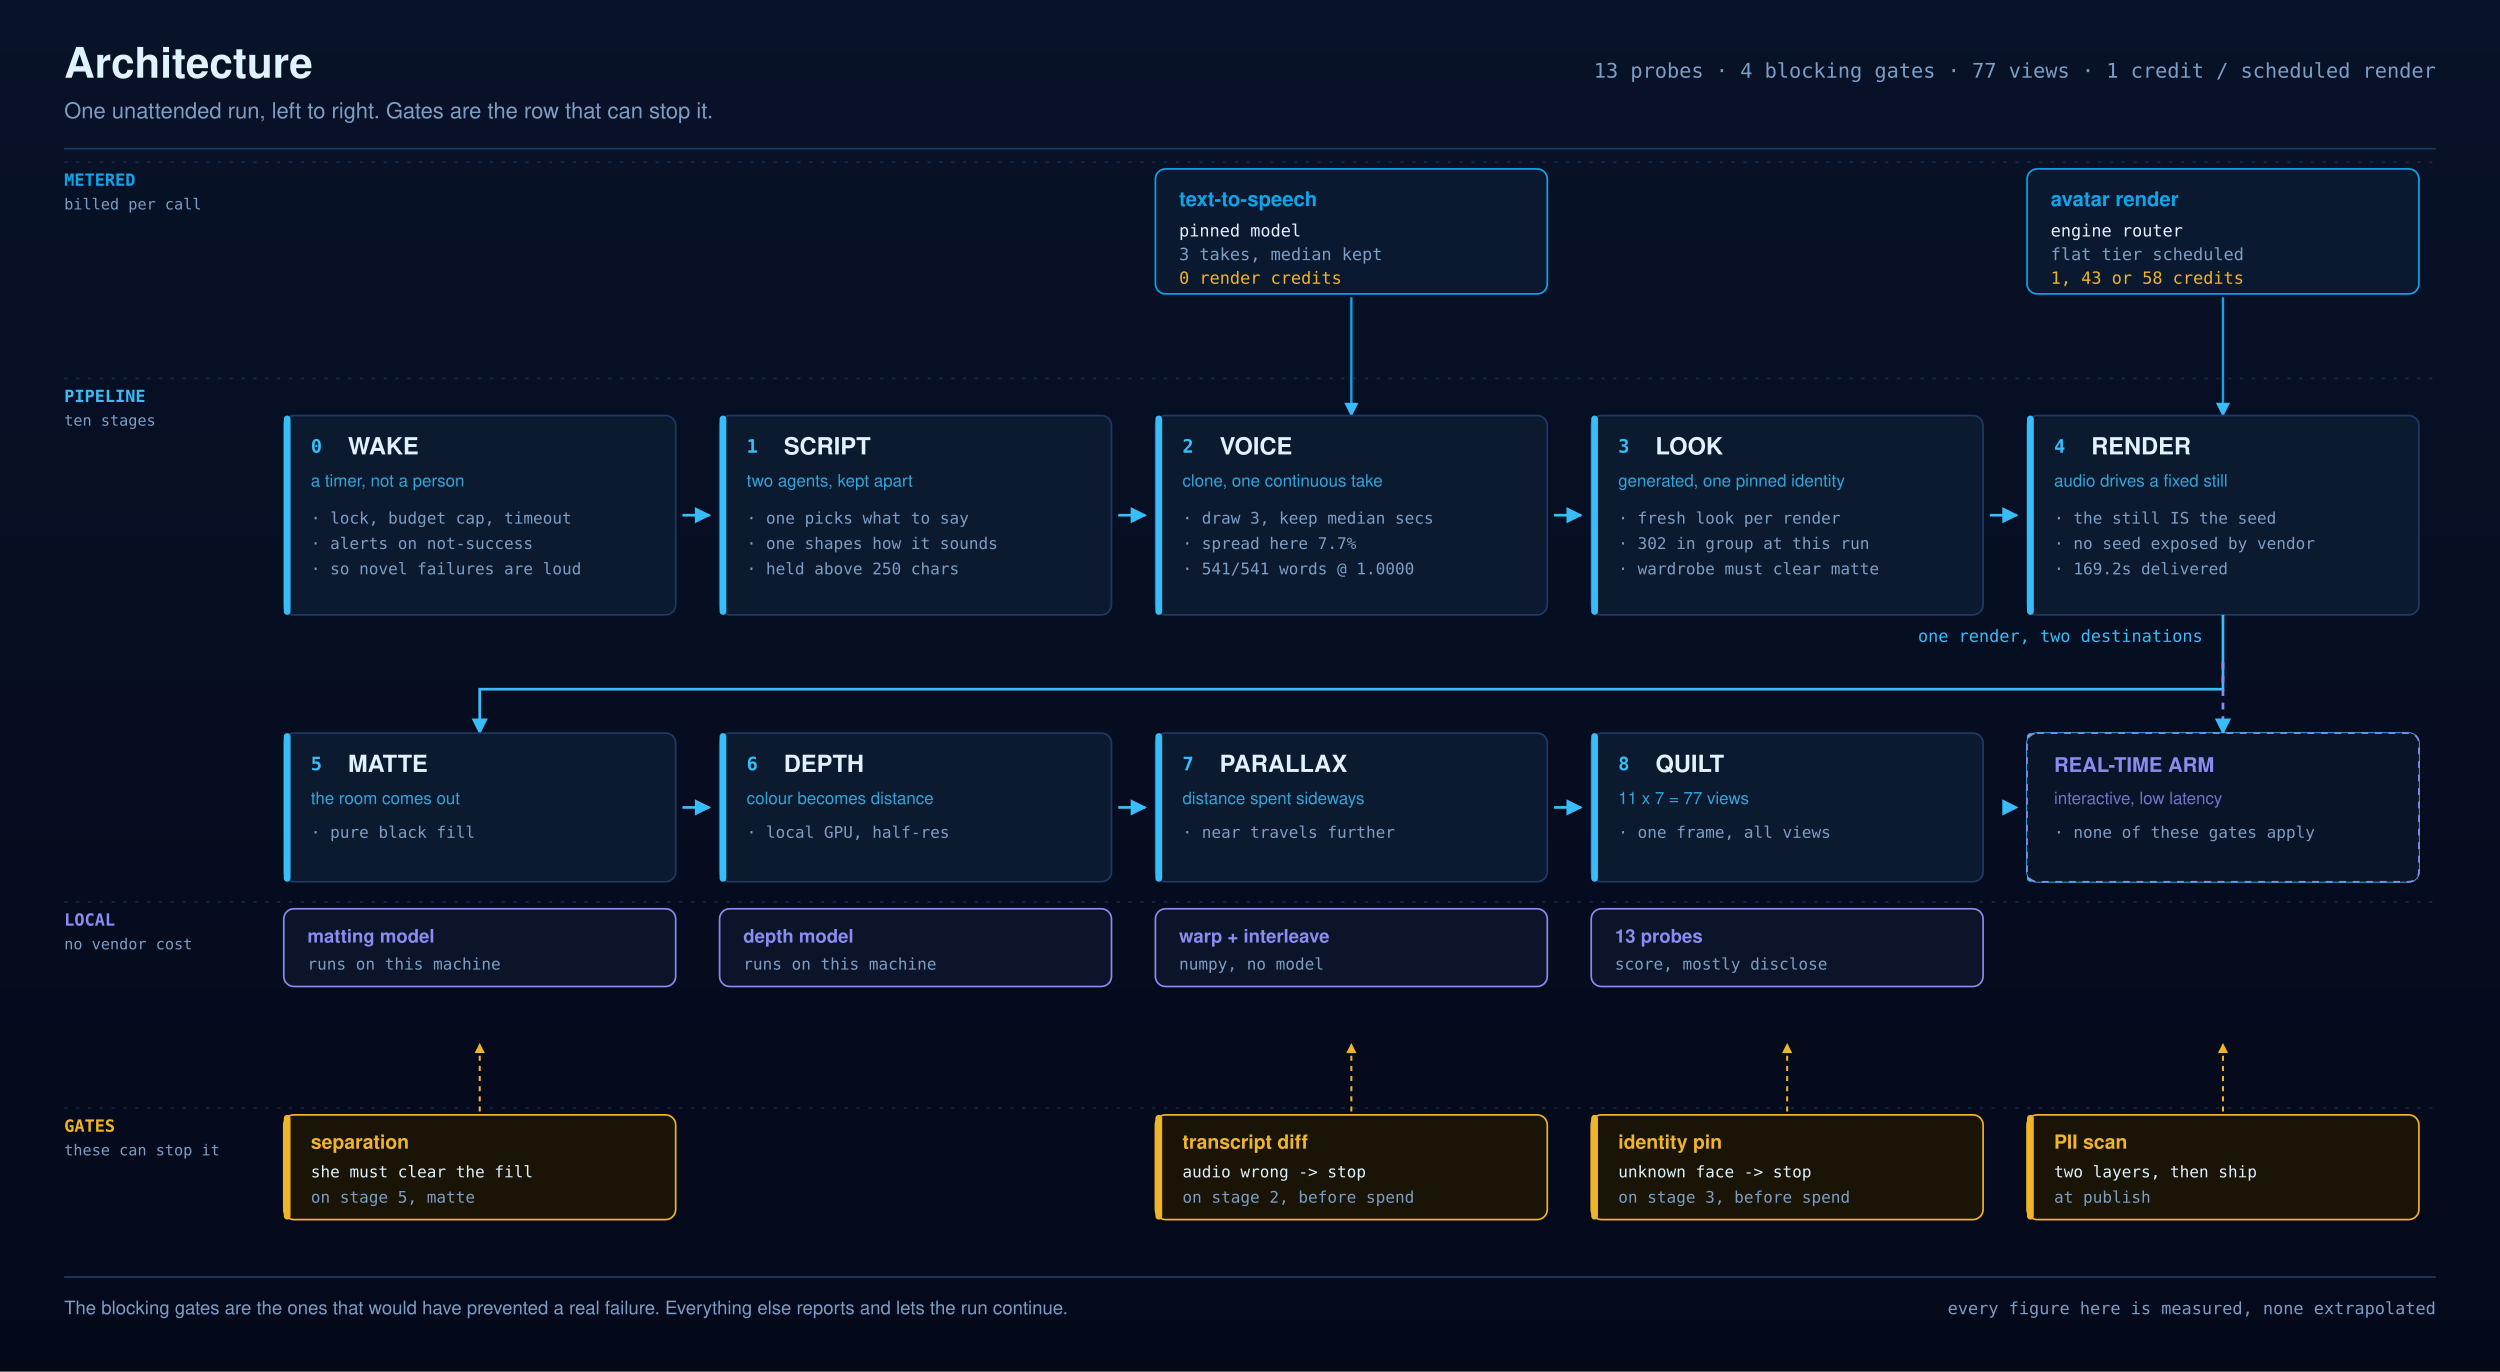
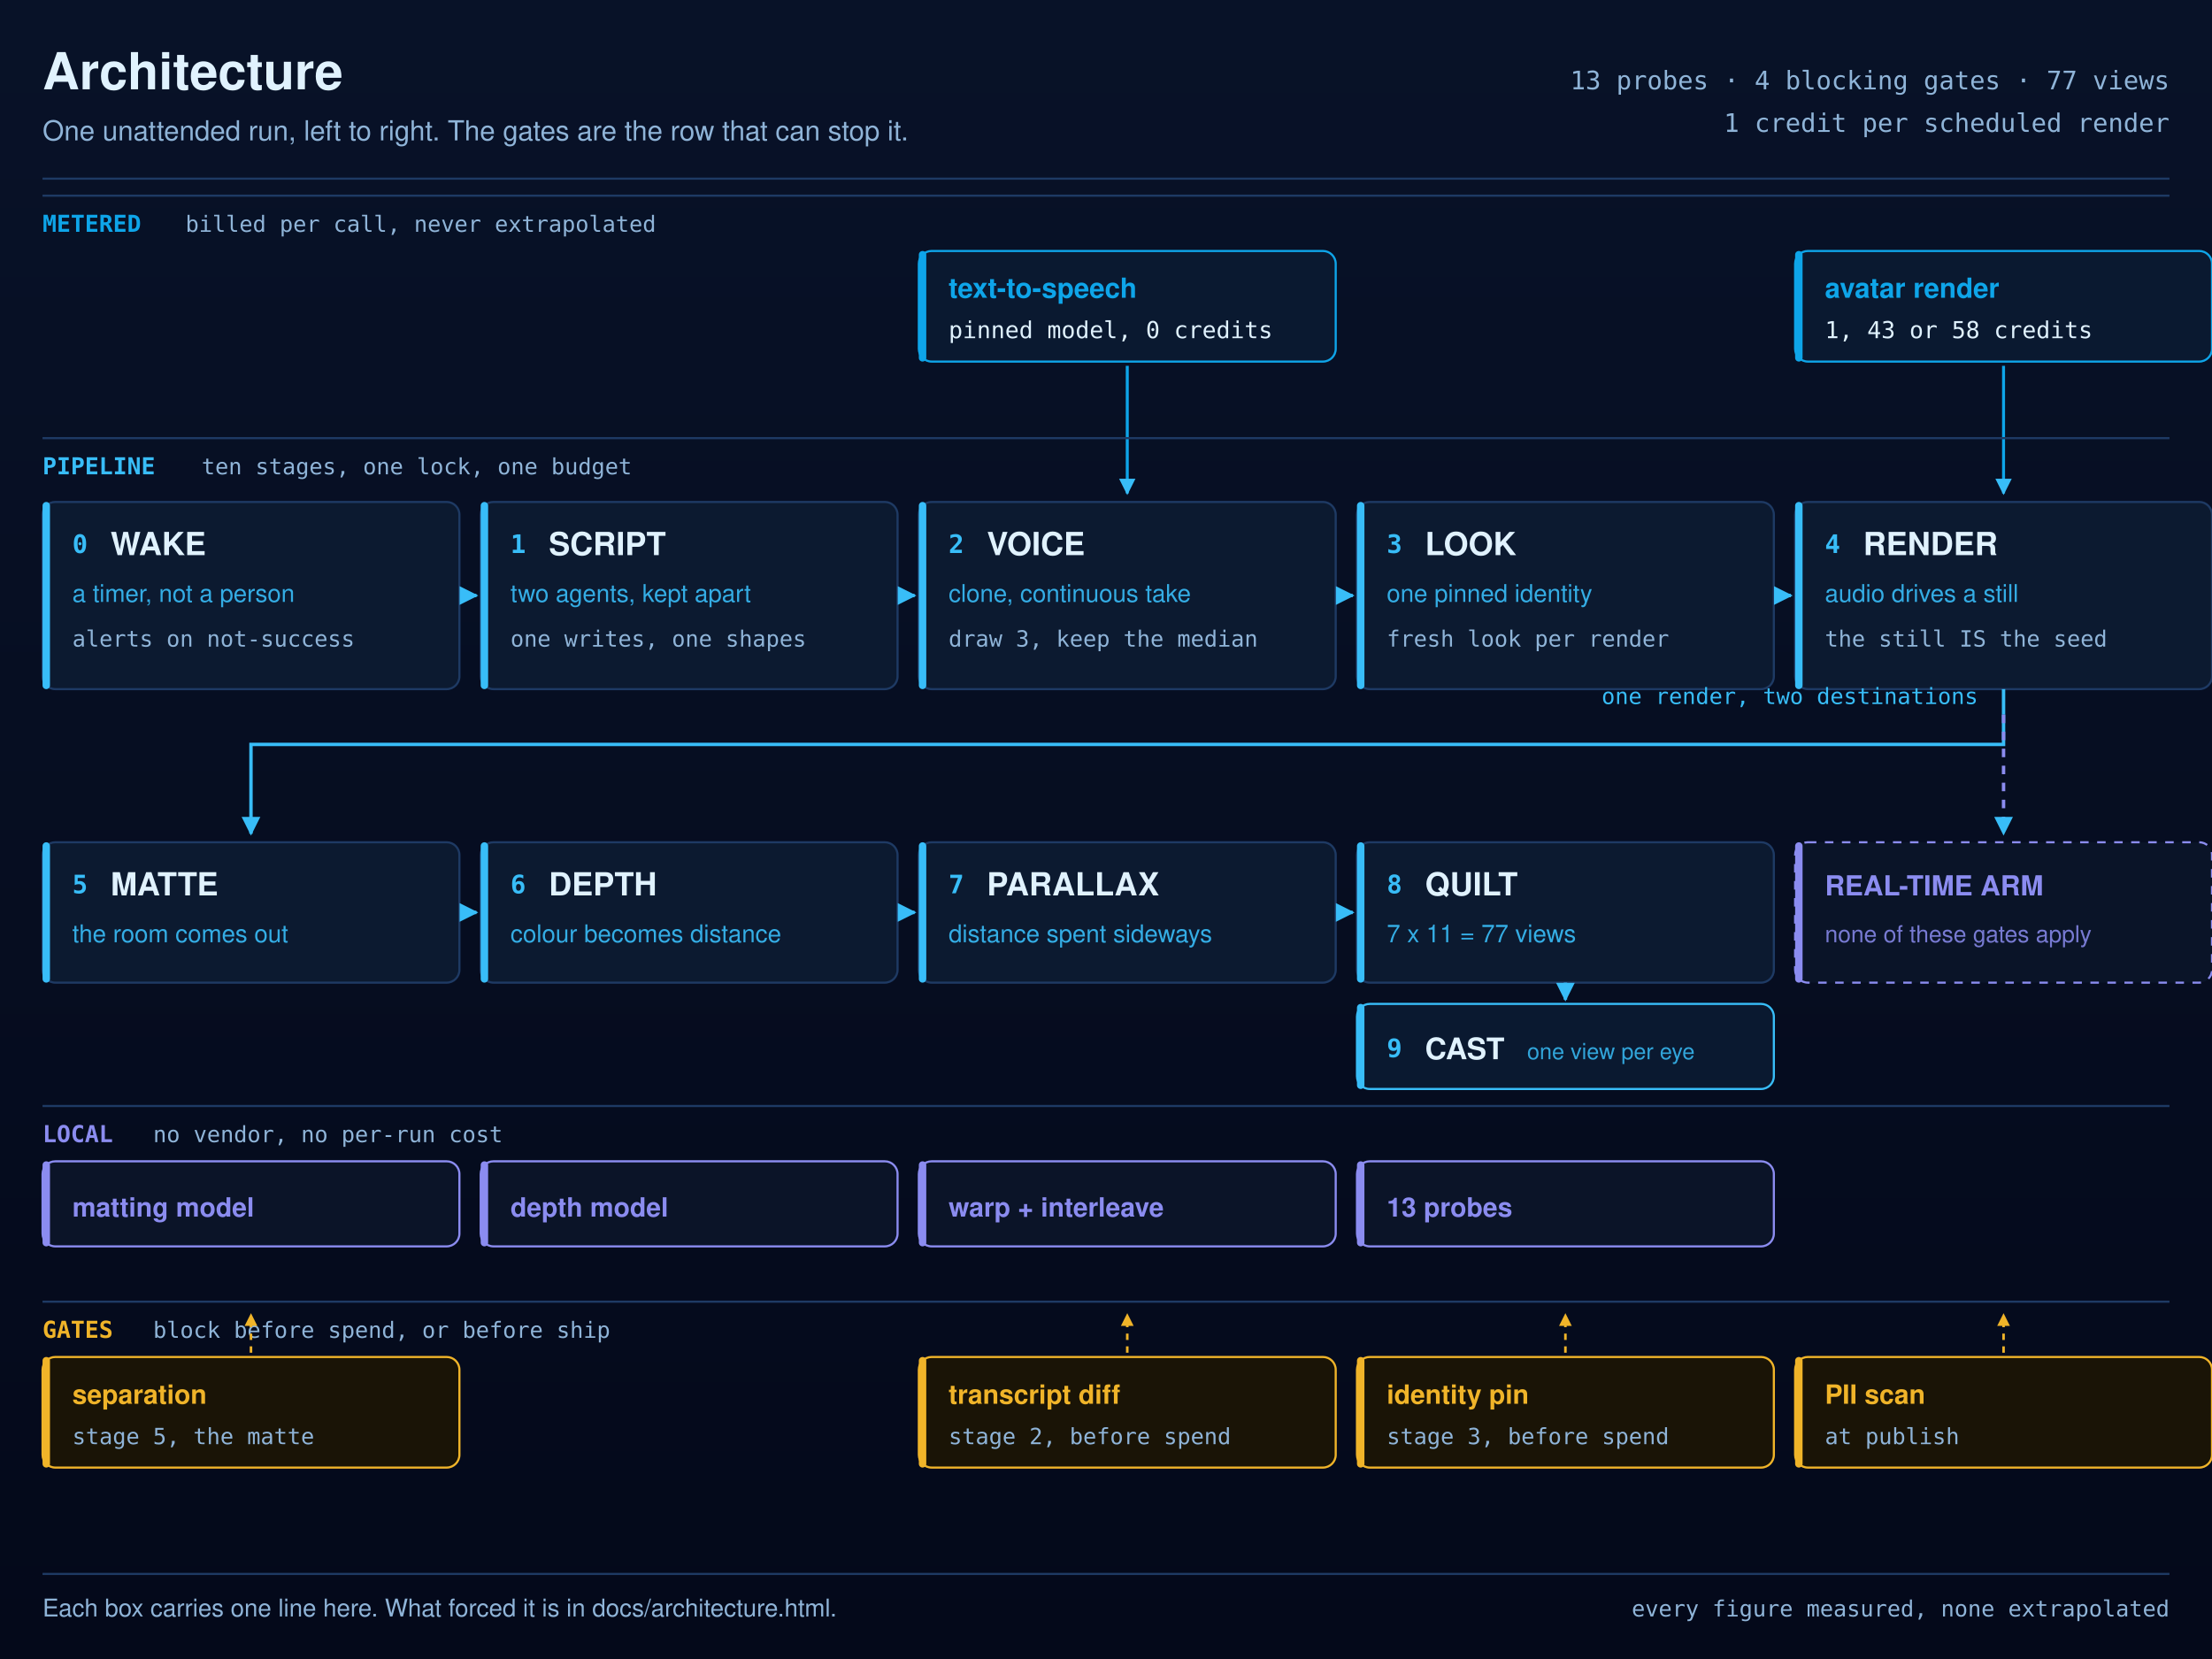
- <svg xmlns="http://www.w3.org/2000/svg" viewBox="0 0 1480 812" width="1480" height="812" role="img" aria-label="System architecture of the render and eval pipeline">
+ <svg xmlns="http://www.w3.org/2000/svg" viewBox="0 0 1040 780" width="1040" height="780" role="img" aria-label="Architecture: metered vendors, ten pipeline stages, the fork, local models and four blocking gates">
  <defs>
-     <marker id="ah" viewBox="0 0 10 10" refX="9" refY="5" markerWidth="6" markerHeight="6" orient="auto">
+     <marker id="ah" viewBox="0 0 10 10" refX="9" refY="5" markerWidth="5.5" markerHeight="5.5" orient="auto">
      <path d="M0,0 L10,5 L0,10 z" fill="#38bdf8" />
    </marker>
-     <marker id="ahg" viewBox="0 0 10 10" refX="9" refY="5" markerWidth="5" markerHeight="5" orient="auto">
+     <marker id="ag" viewBox="0 0 10 10" refX="9" refY="5" markerWidth="5" markerHeight="5" orient="auto">
      <path d="M0,0 L10,5 L0,10 z" fill="#f0b429" />
    </marker>
    <linearGradient id="bg" x1="0" y1="0" x2="0" y2="1">
      <stop offset="0" stop-color="#081228" />
      <stop offset="1" stop-color="#04091a" />
    </linearGradient>
  </defs>
-   <rect width="1480" height="812" fill="url(#bg)" />
-   <text x="38" y="46" font-family="-apple-system,BlinkMacSystemFont,'Segoe UI',Helvetica,Arial,sans-serif" font-size="25" fill="#e0f2fe" font-weight="700" text-anchor="start">Architecture</text>
-   <text x="38" y="70" font-family="-apple-system,BlinkMacSystemFont,'Segoe UI',Helvetica,Arial,sans-serif" font-size="13" fill="#7c9ec4" font-weight="normal" text-anchor="start">One unattended run, left to right. Gates are the row that can stop it.</text>
-   <text x="1442" y="46" font-family="ui-monospace,SFMono-Regular,Menlo,monospace" font-size="12" fill="#7c9ec4" font-weight="normal" text-anchor="end">13 probes  ·  4 blocking gates  ·  77 views  ·  1 credit / scheduled render</text>
-   <line x1="38" y1="88" x2="1442" y2="88" stroke="#1e3a64" />
-   <line x1="38" y1="96" x2="1442" y2="96" stroke="#1e3a64" stroke-dasharray="2 5" opacity="0.55" />
-   <text x="38" y="110" font-family="ui-monospace,SFMono-Regular,Menlo,monospace" font-size="10" fill="#0ea5e9" font-weight="700" text-anchor="start">METERED</text>
-   <text x="38" y="124" font-family="ui-monospace,SFMono-Regular,Menlo,monospace" font-size="9" fill="#7c9ec4" font-weight="normal" text-anchor="start">billed per call</text>
-   <line x1="38" y1="224" x2="1442" y2="224" stroke="#1e3a64" stroke-dasharray="2 5" opacity="0.55" />
-   <text x="38" y="238" font-family="ui-monospace,SFMono-Regular,Menlo,monospace" font-size="10" fill="#38bdf8" font-weight="700" text-anchor="start">PIPELINE</text>
-   <text x="38" y="252" font-family="ui-monospace,SFMono-Regular,Menlo,monospace" font-size="9" fill="#7c9ec4" font-weight="normal" text-anchor="start">ten stages</text>
-   <line x1="38" y1="534" x2="1442" y2="534" stroke="#1e3a64" stroke-dasharray="2 5" opacity="0.55" />
-   <text x="38" y="548" font-family="ui-monospace,SFMono-Regular,Menlo,monospace" font-size="10" fill="#8b8cf0" font-weight="700" text-anchor="start">LOCAL</text>
-   <text x="38" y="562" font-family="ui-monospace,SFMono-Regular,Menlo,monospace" font-size="9" fill="#7c9ec4" font-weight="normal" text-anchor="start">no vendor cost</text>
-   <line x1="38" y1="656" x2="1442" y2="656" stroke="#1e3a64" stroke-dasharray="2 5" opacity="0.55" />
-   <text x="38" y="670" font-family="ui-monospace,SFMono-Regular,Menlo,monospace" font-size="10" fill="#f0b429" font-weight="700" text-anchor="start">GATES</text>
-   <text x="38" y="684" font-family="ui-monospace,SFMono-Regular,Menlo,monospace" font-size="9" fill="#7c9ec4" font-weight="normal" text-anchor="start">these can stop it</text>
-   <rect x="684" y="100" width="232" height="74" rx="6" fill="#0a1930" stroke="#0ea5e9" stroke-width="1" />
-   <text x="698" y="122" font-family="-apple-system,BlinkMacSystemFont,'Segoe UI',Helvetica,Arial,sans-serif" font-size="12" fill="#0ea5e9" font-weight="700" text-anchor="start">text-to-speech</text>
-   <text x="698" y="140" font-family="ui-monospace,SFMono-Regular,Menlo,monospace" font-size="10" fill="#e0f2fe" font-weight="normal" text-anchor="start">pinned model</text>
-   <text x="698" y="154" font-family="ui-monospace,SFMono-Regular,Menlo,monospace" font-size="10" fill="#7c9ec4" font-weight="normal" text-anchor="start">3 takes, median kept</text>
-   <text x="698" y="168" font-family="ui-monospace,SFMono-Regular,Menlo,monospace" font-size="10" fill="#f0b429" font-weight="normal" text-anchor="start">0 render credits</text>
-   <line x1="800.0" y1="176" x2="800.0" y2="246" stroke="#0ea5e9" stroke-width="1.4" marker-end="url(#ah)" />
-   <rect x="1200" y="100" width="232" height="74" rx="6" fill="#0a1930" stroke="#0ea5e9" stroke-width="1" />
-   <text x="1214" y="122" font-family="-apple-system,BlinkMacSystemFont,'Segoe UI',Helvetica,Arial,sans-serif" font-size="12" fill="#0ea5e9" font-weight="700" text-anchor="start">avatar render</text>
-   <text x="1214" y="140" font-family="ui-monospace,SFMono-Regular,Menlo,monospace" font-size="10" fill="#e0f2fe" font-weight="normal" text-anchor="start">engine router</text>
-   <text x="1214" y="154" font-family="ui-monospace,SFMono-Regular,Menlo,monospace" font-size="10" fill="#7c9ec4" font-weight="normal" text-anchor="start">flat tier scheduled</text>
-   <text x="1214" y="168" font-family="ui-monospace,SFMono-Regular,Menlo,monospace" font-size="10" fill="#f0b429" font-weight="normal" text-anchor="start">1, 43 or 58 credits</text>
-   <line x1="1316.0" y1="176" x2="1316.0" y2="246" stroke="#0ea5e9" stroke-width="1.4" marker-end="url(#ah)" />
-   <rect x="168" y="246" width="232" height="118" rx="6" fill="#0c1a30" stroke="#1e3a64" stroke-width="1" />
-   <rect x="168" y="246" width="4" height="118" rx="2" fill="#38bdf8" />
-   <text x="184" y="268" font-family="ui-monospace,SFMono-Regular,Menlo,monospace" font-size="11" fill="#38bdf8" font-weight="700" text-anchor="start">0</text>
-   <text x="206" y="269" font-family="-apple-system,BlinkMacSystemFont,'Segoe UI',Helvetica,Arial,sans-serif" font-size="14" fill="#e0f2fe" font-weight="700" text-anchor="start">WAKE</text>
-   <text x="184" y="288" font-family="-apple-system,BlinkMacSystemFont,'Segoe UI',Helvetica,Arial,sans-serif" font-size="10" fill="#38bdf8" font-weight="normal" text-anchor="start" opacity="0.85">a timer, not a person</text>
-   <text x="184" y="310" font-family="ui-monospace,SFMono-Regular,Menlo,monospace" font-size="9.5" fill="#7c9ec4" font-weight="normal" text-anchor="start">· lock, budget cap, timeout</text>
-   <text x="184" y="325" font-family="ui-monospace,SFMono-Regular,Menlo,monospace" font-size="9.5" fill="#7c9ec4" font-weight="normal" text-anchor="start">· alerts on not-success</text>
-   <text x="184" y="340" font-family="ui-monospace,SFMono-Regular,Menlo,monospace" font-size="9.5" fill="#7c9ec4" font-weight="normal" text-anchor="start">· so novel failures are loud</text>
-   <line x1="404" y1="305" x2="420" y2="305" stroke="#38bdf8" stroke-width="1.6" marker-end="url(#ah)" />
-   <rect x="426" y="246" width="232" height="118" rx="6" fill="#0c1a30" stroke="#1e3a64" stroke-width="1" />
-   <rect x="426" y="246" width="4" height="118" rx="2" fill="#38bdf8" />
-   <text x="442" y="268" font-family="ui-monospace,SFMono-Regular,Menlo,monospace" font-size="11" fill="#38bdf8" font-weight="700" text-anchor="start">1</text>
-   <text x="464" y="269" font-family="-apple-system,BlinkMacSystemFont,'Segoe UI',Helvetica,Arial,sans-serif" font-size="14" fill="#e0f2fe" font-weight="700" text-anchor="start">SCRIPT</text>
-   <text x="442" y="288" font-family="-apple-system,BlinkMacSystemFont,'Segoe UI',Helvetica,Arial,sans-serif" font-size="10" fill="#38bdf8" font-weight="normal" text-anchor="start" opacity="0.85">two agents, kept apart</text>
-   <text x="442" y="310" font-family="ui-monospace,SFMono-Regular,Menlo,monospace" font-size="9.5" fill="#7c9ec4" font-weight="normal" text-anchor="start">· one picks what to say</text>
-   <text x="442" y="325" font-family="ui-monospace,SFMono-Regular,Menlo,monospace" font-size="9.5" fill="#7c9ec4" font-weight="normal" text-anchor="start">· one shapes how it sounds</text>
-   <text x="442" y="340" font-family="ui-monospace,SFMono-Regular,Menlo,monospace" font-size="9.5" fill="#7c9ec4" font-weight="normal" text-anchor="start">· held above 250 chars</text>
-   <line x1="662" y1="305" x2="678" y2="305" stroke="#38bdf8" stroke-width="1.6" marker-end="url(#ah)" />
-   <rect x="684" y="246" width="232" height="118" rx="6" fill="#0c1a30" stroke="#1e3a64" stroke-width="1" />
-   <rect x="684" y="246" width="4" height="118" rx="2" fill="#38bdf8" />
-   <text x="700" y="268" font-family="ui-monospace,SFMono-Regular,Menlo,monospace" font-size="11" fill="#38bdf8" font-weight="700" text-anchor="start">2</text>
-   <text x="722" y="269" font-family="-apple-system,BlinkMacSystemFont,'Segoe UI',Helvetica,Arial,sans-serif" font-size="14" fill="#e0f2fe" font-weight="700" text-anchor="start">VOICE</text>
-   <text x="700" y="288" font-family="-apple-system,BlinkMacSystemFont,'Segoe UI',Helvetica,Arial,sans-serif" font-size="10" fill="#38bdf8" font-weight="normal" text-anchor="start" opacity="0.85">clone, one continuous take</text>
-   <text x="700" y="310" font-family="ui-monospace,SFMono-Regular,Menlo,monospace" font-size="9.5" fill="#7c9ec4" font-weight="normal" text-anchor="start">· draw 3, keep median secs</text>
-   <text x="700" y="325" font-family="ui-monospace,SFMono-Regular,Menlo,monospace" font-size="9.5" fill="#7c9ec4" font-weight="normal" text-anchor="start">· spread here 7.7%</text>
-   <text x="700" y="340" font-family="ui-monospace,SFMono-Regular,Menlo,monospace" font-size="9.5" fill="#7c9ec4" font-weight="normal" text-anchor="start">· 541/541 words @ 1.0000</text>
-   <line x1="920" y1="305" x2="936" y2="305" stroke="#38bdf8" stroke-width="1.6" marker-end="url(#ah)" />
-   <rect x="942" y="246" width="232" height="118" rx="6" fill="#0c1a30" stroke="#1e3a64" stroke-width="1" />
-   <rect x="942" y="246" width="4" height="118" rx="2" fill="#38bdf8" />
-   <text x="958" y="268" font-family="ui-monospace,SFMono-Regular,Menlo,monospace" font-size="11" fill="#38bdf8" font-weight="700" text-anchor="start">3</text>
-   <text x="980" y="269" font-family="-apple-system,BlinkMacSystemFont,'Segoe UI',Helvetica,Arial,sans-serif" font-size="14" fill="#e0f2fe" font-weight="700" text-anchor="start">LOOK</text>
-   <text x="958" y="288" font-family="-apple-system,BlinkMacSystemFont,'Segoe UI',Helvetica,Arial,sans-serif" font-size="10" fill="#38bdf8" font-weight="normal" text-anchor="start" opacity="0.85">generated, one pinned identity</text>
-   <text x="958" y="310" font-family="ui-monospace,SFMono-Regular,Menlo,monospace" font-size="9.5" fill="#7c9ec4" font-weight="normal" text-anchor="start">· fresh look per render</text>
-   <text x="958" y="325" font-family="ui-monospace,SFMono-Regular,Menlo,monospace" font-size="9.5" fill="#7c9ec4" font-weight="normal" text-anchor="start">· 302 in group at this run</text>
-   <text x="958" y="340" font-family="ui-monospace,SFMono-Regular,Menlo,monospace" font-size="9.5" fill="#7c9ec4" font-weight="normal" text-anchor="start">· wardrobe must clear matte</text>
-   <line x1="1178" y1="305" x2="1194" y2="305" stroke="#38bdf8" stroke-width="1.6" marker-end="url(#ah)" />
-   <rect x="1200" y="246" width="232" height="118" rx="6" fill="#0c1a30" stroke="#1e3a64" stroke-width="1" />
-   <rect x="1200" y="246" width="4" height="118" rx="2" fill="#38bdf8" />
-   <text x="1216" y="268" font-family="ui-monospace,SFMono-Regular,Menlo,monospace" font-size="11" fill="#38bdf8" font-weight="700" text-anchor="start">4</text>
-   <text x="1238" y="269" font-family="-apple-system,BlinkMacSystemFont,'Segoe UI',Helvetica,Arial,sans-serif" font-size="14" fill="#e0f2fe" font-weight="700" text-anchor="start">RENDER</text>
-   <text x="1216" y="288" font-family="-apple-system,BlinkMacSystemFont,'Segoe UI',Helvetica,Arial,sans-serif" font-size="10" fill="#38bdf8" font-weight="normal" text-anchor="start" opacity="0.85">audio drives a fixed still</text>
-   <text x="1216" y="310" font-family="ui-monospace,SFMono-Regular,Menlo,monospace" font-size="9.5" fill="#7c9ec4" font-weight="normal" text-anchor="start">· the still IS the seed</text>
-   <text x="1216" y="325" font-family="ui-monospace,SFMono-Regular,Menlo,monospace" font-size="9.5" fill="#7c9ec4" font-weight="normal" text-anchor="start">· no seed exposed by vendor</text>
-   <text x="1216" y="340" font-family="ui-monospace,SFMono-Regular,Menlo,monospace" font-size="9.5" fill="#7c9ec4" font-weight="normal" text-anchor="start">· 169.2s delivered</text>
-   <line x1="1316.0" y1="364" x2="1316.0" y2="392" stroke="#38bdf8" stroke-width="1.6" />
-   <text x="1304.0" y="380" font-family="ui-monospace,SFMono-Regular,Menlo,monospace" font-size="10" fill="#38bdf8" font-weight="normal" text-anchor="end">one render, two destinations</text>
-   <path d="M1316.0,392 L1316.0,408 L284.0,408 L284.0,434" fill="none" stroke="#38bdf8" stroke-width="1.6" marker-end="url(#ah)" />
-   <path d="M1316.0,392 L1316.0,408 L1316.0,408 L1316.0,434" fill="none" stroke="#8b8cf0" stroke-width="1.6" stroke-dasharray="4 4" marker-end="url(#ah)" />
-   <rect x="168" y="434" width="232" height="88" rx="6" fill="#0c1a30" stroke="#1e3a64" stroke-width="1" />
-   <rect x="168" y="434" width="4" height="88" rx="2" fill="#38bdf8" />
-   <text x="184" y="456" font-family="ui-monospace,SFMono-Regular,Menlo,monospace" font-size="11" fill="#38bdf8" font-weight="700" text-anchor="start">5</text>
-   <text x="206" y="457" font-family="-apple-system,BlinkMacSystemFont,'Segoe UI',Helvetica,Arial,sans-serif" font-size="14" fill="#e0f2fe" font-weight="700" text-anchor="start">MATTE</text>
-   <text x="184" y="476" font-family="-apple-system,BlinkMacSystemFont,'Segoe UI',Helvetica,Arial,sans-serif" font-size="10" fill="#38bdf8" font-weight="normal" text-anchor="start" opacity="0.85">the room comes out</text>
-   <text x="184" y="496" font-family="ui-monospace,SFMono-Regular,Menlo,monospace" font-size="9.5" fill="#7c9ec4" font-weight="normal" text-anchor="start">· pure black fill</text>
-   <line x1="404" y1="478" x2="420" y2="478" stroke="#38bdf8" stroke-width="1.6" marker-end="url(#ah)" />
-   <rect x="426" y="434" width="232" height="88" rx="6" fill="#0c1a30" stroke="#1e3a64" stroke-width="1" />
-   <rect x="426" y="434" width="4" height="88" rx="2" fill="#38bdf8" />
-   <text x="442" y="456" font-family="ui-monospace,SFMono-Regular,Menlo,monospace" font-size="11" fill="#38bdf8" font-weight="700" text-anchor="start">6</text>
-   <text x="464" y="457" font-family="-apple-system,BlinkMacSystemFont,'Segoe UI',Helvetica,Arial,sans-serif" font-size="14" fill="#e0f2fe" font-weight="700" text-anchor="start">DEPTH</text>
-   <text x="442" y="476" font-family="-apple-system,BlinkMacSystemFont,'Segoe UI',Helvetica,Arial,sans-serif" font-size="10" fill="#38bdf8" font-weight="normal" text-anchor="start" opacity="0.85">colour becomes distance</text>
-   <text x="442" y="496" font-family="ui-monospace,SFMono-Regular,Menlo,monospace" font-size="9.5" fill="#7c9ec4" font-weight="normal" text-anchor="start">· local GPU, half-res</text>
-   <line x1="662" y1="478" x2="678" y2="478" stroke="#38bdf8" stroke-width="1.6" marker-end="url(#ah)" />
-   <rect x="684" y="434" width="232" height="88" rx="6" fill="#0c1a30" stroke="#1e3a64" stroke-width="1" />
-   <rect x="684" y="434" width="4" height="88" rx="2" fill="#38bdf8" />
-   <text x="700" y="456" font-family="ui-monospace,SFMono-Regular,Menlo,monospace" font-size="11" fill="#38bdf8" font-weight="700" text-anchor="start">7</text>
-   <text x="722" y="457" font-family="-apple-system,BlinkMacSystemFont,'Segoe UI',Helvetica,Arial,sans-serif" font-size="14" fill="#e0f2fe" font-weight="700" text-anchor="start">PARALLAX</text>
-   <text x="700" y="476" font-family="-apple-system,BlinkMacSystemFont,'Segoe UI',Helvetica,Arial,sans-serif" font-size="10" fill="#38bdf8" font-weight="normal" text-anchor="start" opacity="0.85">distance spent sideways</text>
-   <text x="700" y="496" font-family="ui-monospace,SFMono-Regular,Menlo,monospace" font-size="9.5" fill="#7c9ec4" font-weight="normal" text-anchor="start">· near travels further</text>
-   <line x1="920" y1="478" x2="936" y2="478" stroke="#38bdf8" stroke-width="1.6" marker-end="url(#ah)" />
-   <rect x="942" y="434" width="232" height="88" rx="6" fill="#0c1a30" stroke="#1e3a64" stroke-width="1" />
-   <rect x="942" y="434" width="4" height="88" rx="2" fill="#38bdf8" />
-   <text x="958" y="456" font-family="ui-monospace,SFMono-Regular,Menlo,monospace" font-size="11" fill="#38bdf8" font-weight="700" text-anchor="start">8</text>
-   <text x="980" y="457" font-family="-apple-system,BlinkMacSystemFont,'Segoe UI',Helvetica,Arial,sans-serif" font-size="14" fill="#e0f2fe" font-weight="700" text-anchor="start">QUILT</text>
-   <text x="958" y="476" font-family="-apple-system,BlinkMacSystemFont,'Segoe UI',Helvetica,Arial,sans-serif" font-size="10" fill="#38bdf8" font-weight="normal" text-anchor="start" opacity="0.85">11 x 7 = 77 views</text>
-   <text x="958" y="496" font-family="ui-monospace,SFMono-Regular,Menlo,monospace" font-size="9.5" fill="#7c9ec4" font-weight="normal" text-anchor="start">· one frame, all views</text>
-   <rect x="1200" y="434" width="232" height="88" rx="6" fill="#0a1930" stroke="#38bdf8" stroke-width="1" />
-   <rect x="1200" y="434" width="4" height="88" rx="2" fill="#38bdf8" />
-   <text x="1216" y="456" font-family="ui-monospace,SFMono-Regular,Menlo,monospace" font-size="11" fill="#38bdf8" font-weight="700" text-anchor="start">9</text>
-   <text x="1238" y="457" font-family="-apple-system,BlinkMacSystemFont,'Segoe UI',Helvetica,Arial,sans-serif" font-size="14" fill="#e0f2fe" font-weight="700" text-anchor="start">CAST</text>
-   <text x="1216" y="476" font-family="-apple-system,BlinkMacSystemFont,'Segoe UI',Helvetica,Arial,sans-serif" font-size="10" fill="#38bdf8" font-weight="normal" text-anchor="start" opacity="0.85">light-field panel</text>
-   <text x="1216" y="496" font-family="ui-monospace,SFMono-Regular,Menlo,monospace" font-size="9.5" fill="#7c9ec4" font-weight="normal" text-anchor="start">· one view per eye</text>
-   <line x1="1194" y1="478" x2="1194" y2="478" stroke="#38bdf8" stroke-width="1.6" marker-end="url(#ah)" />
-   <rect x="1200" y="434" width="232" height="88" rx="6" fill="#0a1428" stroke="#8b8cf0" stroke-width="1" stroke-dasharray="4 4" />
-   <text x="1216" y="457" font-family="-apple-system,BlinkMacSystemFont,'Segoe UI',Helvetica,Arial,sans-serif" font-size="12" fill="#8b8cf0" font-weight="700" text-anchor="start">REAL-TIME ARM</text>
-   <text x="1216" y="476" font-family="-apple-system,BlinkMacSystemFont,'Segoe UI',Helvetica,Arial,sans-serif" font-size="10" fill="#8b8cf0" font-weight="normal" text-anchor="start" opacity="0.8">interactive, low latency</text>
-   <text x="1216" y="496" font-family="ui-monospace,SFMono-Regular,Menlo,monospace" font-size="9.5" fill="#7c9ec4" font-weight="normal" text-anchor="start">· none of these gates apply</text>
-   <rect x="168" y="538" width="232" height="46" rx="6" fill="#0b1428" stroke="#8b8cf0" stroke-width="1" />
-   <text x="182" y="558" font-family="-apple-system,BlinkMacSystemFont,'Segoe UI',Helvetica,Arial,sans-serif" font-size="11" fill="#8b8cf0" font-weight="700" text-anchor="start">matting model</text>
-   <text x="182" y="574" font-family="ui-monospace,SFMono-Regular,Menlo,monospace" font-size="9.5" fill="#7c9ec4" font-weight="normal" text-anchor="start">runs on this machine</text>
-   <rect x="426" y="538" width="232" height="46" rx="6" fill="#0b1428" stroke="#8b8cf0" stroke-width="1" />
-   <text x="440" y="558" font-family="-apple-system,BlinkMacSystemFont,'Segoe UI',Helvetica,Arial,sans-serif" font-size="11" fill="#8b8cf0" font-weight="700" text-anchor="start">depth model</text>
-   <text x="440" y="574" font-family="ui-monospace,SFMono-Regular,Menlo,monospace" font-size="9.5" fill="#7c9ec4" font-weight="normal" text-anchor="start">runs on this machine</text>
-   <rect x="684" y="538" width="232" height="46" rx="6" fill="#0b1428" stroke="#8b8cf0" stroke-width="1" />
-   <text x="698" y="558" font-family="-apple-system,BlinkMacSystemFont,'Segoe UI',Helvetica,Arial,sans-serif" font-size="11" fill="#8b8cf0" font-weight="700" text-anchor="start">warp + interleave</text>
-   <text x="698" y="574" font-family="ui-monospace,SFMono-Regular,Menlo,monospace" font-size="9.5" fill="#7c9ec4" font-weight="normal" text-anchor="start">numpy, no model</text>
-   <rect x="942" y="538" width="232" height="46" rx="6" fill="#0b1428" stroke="#8b8cf0" stroke-width="1" />
-   <text x="956" y="558" font-family="-apple-system,BlinkMacSystemFont,'Segoe UI',Helvetica,Arial,sans-serif" font-size="11" fill="#8b8cf0" font-weight="700" text-anchor="start">13 probes</text>
-   <text x="956" y="574" font-family="ui-monospace,SFMono-Regular,Menlo,monospace" font-size="9.5" fill="#7c9ec4" font-weight="normal" text-anchor="start">score, mostly disclose</text>
-   <rect x="168" y="660" width="232" height="62" rx="6" fill="#1a1406" stroke="#f0b429" stroke-width="1" />
-   <rect x="168" y="660" width="4" height="62" rx="2" fill="#f0b429" />
-   <text x="184" y="680" font-family="-apple-system,BlinkMacSystemFont,'Segoe UI',Helvetica,Arial,sans-serif" font-size="11.5" fill="#f0b429" font-weight="700" text-anchor="start">separation</text>
-   <text x="184" y="697" font-family="ui-monospace,SFMono-Regular,Menlo,monospace" font-size="9.5" fill="#e0f2fe" font-weight="normal" text-anchor="start">she must clear the fill</text>
-   <text x="184" y="712" font-family="ui-monospace,SFMono-Regular,Menlo,monospace" font-size="9.5" fill="#7c9ec4" font-weight="normal" text-anchor="start">on stage 5, matte</text>
-   <line x1="284.0" y1="658" x2="284.0" y2="618" stroke="#f0b429" stroke-width="1.2" stroke-dasharray="3 3" marker-end="url(#ahg)" />
-   <rect x="684" y="660" width="232" height="62" rx="6" fill="#1a1406" stroke="#f0b429" stroke-width="1" />
-   <rect x="684" y="660" width="4" height="62" rx="2" fill="#f0b429" />
-   <text x="700" y="680" font-family="-apple-system,BlinkMacSystemFont,'Segoe UI',Helvetica,Arial,sans-serif" font-size="11.5" fill="#f0b429" font-weight="700" text-anchor="start">transcript diff</text>
-   <text x="700" y="697" font-family="ui-monospace,SFMono-Regular,Menlo,monospace" font-size="9.5" fill="#e0f2fe" font-weight="normal" text-anchor="start">audio wrong -&gt; stop</text>
-   <text x="700" y="712" font-family="ui-monospace,SFMono-Regular,Menlo,monospace" font-size="9.5" fill="#7c9ec4" font-weight="normal" text-anchor="start">on stage 2, before spend</text>
-   <line x1="800.0" y1="658" x2="800.0" y2="618" stroke="#f0b429" stroke-width="1.2" stroke-dasharray="3 3" marker-end="url(#ahg)" />
-   <rect x="942" y="660" width="232" height="62" rx="6" fill="#1a1406" stroke="#f0b429" stroke-width="1" />
-   <rect x="942" y="660" width="4" height="62" rx="2" fill="#f0b429" />
-   <text x="958" y="680" font-family="-apple-system,BlinkMacSystemFont,'Segoe UI',Helvetica,Arial,sans-serif" font-size="11.5" fill="#f0b429" font-weight="700" text-anchor="start">identity pin</text>
-   <text x="958" y="697" font-family="ui-monospace,SFMono-Regular,Menlo,monospace" font-size="9.5" fill="#e0f2fe" font-weight="normal" text-anchor="start">unknown face -&gt; stop</text>
-   <text x="958" y="712" font-family="ui-monospace,SFMono-Regular,Menlo,monospace" font-size="9.5" fill="#7c9ec4" font-weight="normal" text-anchor="start">on stage 3, before spend</text>
-   <line x1="1058.0" y1="658" x2="1058.0" y2="618" stroke="#f0b429" stroke-width="1.2" stroke-dasharray="3 3" marker-end="url(#ahg)" />
-   <rect x="1200" y="660" width="232" height="62" rx="6" fill="#1a1406" stroke="#f0b429" stroke-width="1" />
-   <rect x="1200" y="660" width="4" height="62" rx="2" fill="#f0b429" />
-   <text x="1216" y="680" font-family="-apple-system,BlinkMacSystemFont,'Segoe UI',Helvetica,Arial,sans-serif" font-size="11.5" fill="#f0b429" font-weight="700" text-anchor="start">PII scan</text>
-   <text x="1216" y="697" font-family="ui-monospace,SFMono-Regular,Menlo,monospace" font-size="9.5" fill="#e0f2fe" font-weight="normal" text-anchor="start">two layers, then ship</text>
-   <text x="1216" y="712" font-family="ui-monospace,SFMono-Regular,Menlo,monospace" font-size="9.5" fill="#7c9ec4" font-weight="normal" text-anchor="start">at publish</text>
-   <line x1="1316.0" y1="658" x2="1316.0" y2="618" stroke="#f0b429" stroke-width="1.2" stroke-dasharray="3 3" marker-end="url(#ahg)" />
-   <line x1="38" y1="756" x2="1442" y2="756" stroke="#1e3a64" />
-   <text x="38" y="778" font-family="-apple-system,BlinkMacSystemFont,'Segoe UI',Helvetica,Arial,sans-serif" font-size="11" fill="#7c9ec4" font-weight="normal" text-anchor="start">The blocking gates are the ones that would have prevented a real failure. Everything else reports and lets the run continue.</text>
-   <text x="1442" y="778" font-family="ui-monospace,SFMono-Regular,Menlo,monospace" font-size="10" fill="#7c9ec4" font-weight="normal" text-anchor="end">every figure here is measured, none extrapolated</text>
+   <rect width="1040" height="780" fill="url(#bg)" />
+   <text x="20" y="42" font-family="-apple-system,BlinkMacSystemFont,'Segoe UI',Helvetica,Arial,sans-serif" font-size="24" fill="#e0f2fe" font-weight="700" text-anchor="start">Architecture</text>
+   <text x="20" y="66" font-family="-apple-system,BlinkMacSystemFont,'Segoe UI',Helvetica,Arial,sans-serif" font-size="13" fill="#8fb4d8" font-weight="normal" text-anchor="start">One unattended run, left to right. The gates are the row that can stop it.</text>
+   <text x="1020" y="42" font-family="ui-monospace,SFMono-Regular,Menlo,monospace" font-size="12" fill="#8fb4d8" font-weight="normal" text-anchor="end">13 probes  ·  4 blocking gates  ·  77 views</text>
+   <text x="1020" y="62" font-family="ui-monospace,SFMono-Regular,Menlo,monospace" font-size="12" fill="#8fb4d8" font-weight="normal" text-anchor="end">1 credit per scheduled render</text>
+   <line x1="20" y1="84" x2="1020" y2="84" stroke="#1e3a64" />
+   <line x1="20" y1="92" x2="1020" y2="92" stroke="#1e3a64" />
+   <text x="20" y="109" font-family="ui-monospace,SFMono-Regular,Menlo,monospace" font-size="11" fill="#0ea5e9" font-weight="700" text-anchor="start">METERED</text>
+   <text x="87.2" y="109" font-family="ui-monospace,SFMono-Regular,Menlo,monospace" font-size="10.5" fill="#8fb4d8" font-weight="normal" text-anchor="start">billed per call, never extrapolated</text>
+   <rect x="432" y="118" width="196" height="52" rx="6" fill="#0a1930" stroke="#0ea5e9" stroke-width="1" />
+   <rect x="432" y="118" width="3.5" height="52" rx="1.75" fill="#0ea5e9" />
+   <text x="446" y="140" font-family="-apple-system,BlinkMacSystemFont,'Segoe UI',Helvetica,Arial,sans-serif" font-size="13" fill="#0ea5e9" font-weight="700" text-anchor="start">text-to-speech</text>
+   <text x="446" y="159" font-family="ui-monospace,SFMono-Regular,Menlo,monospace" font-size="11" fill="#e0f2fe" font-weight="normal" text-anchor="start">pinned model, 0 credits</text>
+   <line x1="530.0" y1="172" x2="530.0" y2="232" stroke="#0ea5e9" stroke-width="1.4" marker-end="url(#ah)" />
+   <rect x="844" y="118" width="196" height="52" rx="6" fill="#0a1930" stroke="#0ea5e9" stroke-width="1" />
+   <rect x="844" y="118" width="3.5" height="52" rx="1.75" fill="#0ea5e9" />
+   <text x="858" y="140" font-family="-apple-system,BlinkMacSystemFont,'Segoe UI',Helvetica,Arial,sans-serif" font-size="13" fill="#0ea5e9" font-weight="700" text-anchor="start">avatar render</text>
+   <text x="858" y="159" font-family="ui-monospace,SFMono-Regular,Menlo,monospace" font-size="11" fill="#e0f2fe" font-weight="normal" text-anchor="start">1, 43 or 58 credits</text>
+   <line x1="942.0" y1="172" x2="942.0" y2="232" stroke="#0ea5e9" stroke-width="1.4" marker-end="url(#ah)" />
+   <line x1="20" y1="206" x2="1020" y2="206" stroke="#1e3a64" />
+   <text x="20" y="223" font-family="ui-monospace,SFMono-Regular,Menlo,monospace" font-size="11" fill="#38bdf8" font-weight="700" text-anchor="start">PIPELINE</text>
+   <text x="94.8" y="223" font-family="ui-monospace,SFMono-Regular,Menlo,monospace" font-size="10.5" fill="#8fb4d8" font-weight="normal" text-anchor="start">ten stages, one lock, one budget</text>
+   <rect x="20" y="236" width="196" height="88" rx="6" fill="#0c1a30" stroke="#1e3a64" stroke-width="1" />
+   <rect x="20" y="236" width="3.5" height="88" rx="1.75" fill="#38bdf8" />
+   <text x="34" y="260" font-family="ui-monospace,SFMono-Regular,Menlo,monospace" font-size="12" fill="#38bdf8" font-weight="700" text-anchor="start">0</text>
+   <text x="52" y="261" font-family="-apple-system,BlinkMacSystemFont,'Segoe UI',Helvetica,Arial,sans-serif" font-size="15" fill="#e0f2fe" font-weight="700" text-anchor="start">WAKE</text>
+   <text x="34" y="283" font-family="-apple-system,BlinkMacSystemFont,'Segoe UI',Helvetica,Arial,sans-serif" font-size="11.5" fill="#38bdf8" font-weight="normal" text-anchor="start" opacity="0.9">a timer, not a person</text>
+   <text x="34" y="304" font-family="ui-monospace,SFMono-Regular,Menlo,monospace" font-size="10.5" fill="#8fb4d8" font-weight="normal" text-anchor="start">alerts on not-success</text>
+   <line x1="217" y1="280" x2="224" y2="280" stroke="#38bdf8" stroke-width="1.6" marker-end="url(#ah)" />
+   <rect x="226" y="236" width="196" height="88" rx="6" fill="#0c1a30" stroke="#1e3a64" stroke-width="1" />
+   <rect x="226" y="236" width="3.5" height="88" rx="1.75" fill="#38bdf8" />
+   <text x="240" y="260" font-family="ui-monospace,SFMono-Regular,Menlo,monospace" font-size="12" fill="#38bdf8" font-weight="700" text-anchor="start">1</text>
+   <text x="258" y="261" font-family="-apple-system,BlinkMacSystemFont,'Segoe UI',Helvetica,Arial,sans-serif" font-size="15" fill="#e0f2fe" font-weight="700" text-anchor="start">SCRIPT</text>
+   <text x="240" y="283" font-family="-apple-system,BlinkMacSystemFont,'Segoe UI',Helvetica,Arial,sans-serif" font-size="11.5" fill="#38bdf8" font-weight="normal" text-anchor="start" opacity="0.9">two agents, kept apart</text>
+   <text x="240" y="304" font-family="ui-monospace,SFMono-Regular,Menlo,monospace" font-size="10.5" fill="#8fb4d8" font-weight="normal" text-anchor="start">one writes, one shapes</text>
+   <line x1="423" y1="280" x2="430" y2="280" stroke="#38bdf8" stroke-width="1.6" marker-end="url(#ah)" />
+   <rect x="432" y="236" width="196" height="88" rx="6" fill="#0c1a30" stroke="#1e3a64" stroke-width="1" />
+   <rect x="432" y="236" width="3.5" height="88" rx="1.75" fill="#38bdf8" />
+   <text x="446" y="260" font-family="ui-monospace,SFMono-Regular,Menlo,monospace" font-size="12" fill="#38bdf8" font-weight="700" text-anchor="start">2</text>
+   <text x="464" y="261" font-family="-apple-system,BlinkMacSystemFont,'Segoe UI',Helvetica,Arial,sans-serif" font-size="15" fill="#e0f2fe" font-weight="700" text-anchor="start">VOICE</text>
+   <text x="446" y="283" font-family="-apple-system,BlinkMacSystemFont,'Segoe UI',Helvetica,Arial,sans-serif" font-size="11.5" fill="#38bdf8" font-weight="normal" text-anchor="start" opacity="0.9">clone, continuous take</text>
+   <text x="446" y="304" font-family="ui-monospace,SFMono-Regular,Menlo,monospace" font-size="10.5" fill="#8fb4d8" font-weight="normal" text-anchor="start">draw 3, keep the median</text>
+   <line x1="629" y1="280" x2="636" y2="280" stroke="#38bdf8" stroke-width="1.6" marker-end="url(#ah)" />
+   <rect x="638" y="236" width="196" height="88" rx="6" fill="#0c1a30" stroke="#1e3a64" stroke-width="1" />
+   <rect x="638" y="236" width="3.5" height="88" rx="1.75" fill="#38bdf8" />
+   <text x="652" y="260" font-family="ui-monospace,SFMono-Regular,Menlo,monospace" font-size="12" fill="#38bdf8" font-weight="700" text-anchor="start">3</text>
+   <text x="670" y="261" font-family="-apple-system,BlinkMacSystemFont,'Segoe UI',Helvetica,Arial,sans-serif" font-size="15" fill="#e0f2fe" font-weight="700" text-anchor="start">LOOK</text>
+   <text x="652" y="283" font-family="-apple-system,BlinkMacSystemFont,'Segoe UI',Helvetica,Arial,sans-serif" font-size="11.5" fill="#38bdf8" font-weight="normal" text-anchor="start" opacity="0.9">one pinned identity</text>
+   <text x="652" y="304" font-family="ui-monospace,SFMono-Regular,Menlo,monospace" font-size="10.5" fill="#8fb4d8" font-weight="normal" text-anchor="start">fresh look per render</text>
+   <line x1="835" y1="280" x2="842" y2="280" stroke="#38bdf8" stroke-width="1.6" marker-end="url(#ah)" />
+   <rect x="844" y="236" width="196" height="88" rx="6" fill="#0c1a30" stroke="#1e3a64" stroke-width="1" />
+   <rect x="844" y="236" width="3.5" height="88" rx="1.75" fill="#38bdf8" />
+   <text x="858" y="260" font-family="ui-monospace,SFMono-Regular,Menlo,monospace" font-size="12" fill="#38bdf8" font-weight="700" text-anchor="start">4</text>
+   <text x="876" y="261" font-family="-apple-system,BlinkMacSystemFont,'Segoe UI',Helvetica,Arial,sans-serif" font-size="15" fill="#e0f2fe" font-weight="700" text-anchor="start">RENDER</text>
+   <text x="858" y="283" font-family="-apple-system,BlinkMacSystemFont,'Segoe UI',Helvetica,Arial,sans-serif" font-size="11.5" fill="#38bdf8" font-weight="normal" text-anchor="start" opacity="0.9">audio drives a still</text>
+   <text x="858" y="304" font-family="ui-monospace,SFMono-Regular,Menlo,monospace" font-size="10.5" fill="#8fb4d8" font-weight="normal" text-anchor="start">the still IS the seed</text>
+   <line x1="942.0" y1="324" x2="942.0" y2="336" stroke="#38bdf8" stroke-width="1.6" />
+   <text x="930.0" y="331" font-family="ui-monospace,SFMono-Regular,Menlo,monospace" font-size="10.5" fill="#38bdf8" font-weight="normal" text-anchor="end">one render, two destinations</text>
+   <path d="M942.0,336 L942.0,350 L118.0,350 L118.0,392" fill="none" stroke="#38bdf8" stroke-width="1.6" marker-end="url(#ah)" />
+   <path d="M942.0,336 L942.0,350 L942.0,350 L942.0,392" fill="none" stroke="#8b8cf0" stroke-width="1.6" stroke-dasharray="4 4" marker-end="url(#ah)" />
+   <rect x="20" y="396" width="196" height="66" rx="6" fill="#0c1a30" stroke="#1e3a64" stroke-width="1" />
+   <rect x="20" y="396" width="3.5" height="66" rx="1.75" fill="#38bdf8" />
+   <text x="34" y="420" font-family="ui-monospace,SFMono-Regular,Menlo,monospace" font-size="12" fill="#38bdf8" font-weight="700" text-anchor="start">5</text>
+   <text x="52" y="421" font-family="-apple-system,BlinkMacSystemFont,'Segoe UI',Helvetica,Arial,sans-serif" font-size="15" fill="#e0f2fe" font-weight="700" text-anchor="start">MATTE</text>
+   <text x="34" y="443" font-family="-apple-system,BlinkMacSystemFont,'Segoe UI',Helvetica,Arial,sans-serif" font-size="11.5" fill="#38bdf8" font-weight="normal" text-anchor="start" opacity="0.9">the room comes out</text>
+   <line x1="217" y1="429" x2="224" y2="429" stroke="#38bdf8" stroke-width="1.6" marker-end="url(#ah)" />
+   <rect x="226" y="396" width="196" height="66" rx="6" fill="#0c1a30" stroke="#1e3a64" stroke-width="1" />
+   <rect x="226" y="396" width="3.5" height="66" rx="1.75" fill="#38bdf8" />
+   <text x="240" y="420" font-family="ui-monospace,SFMono-Regular,Menlo,monospace" font-size="12" fill="#38bdf8" font-weight="700" text-anchor="start">6</text>
+   <text x="258" y="421" font-family="-apple-system,BlinkMacSystemFont,'Segoe UI',Helvetica,Arial,sans-serif" font-size="15" fill="#e0f2fe" font-weight="700" text-anchor="start">DEPTH</text>
+   <text x="240" y="443" font-family="-apple-system,BlinkMacSystemFont,'Segoe UI',Helvetica,Arial,sans-serif" font-size="11.5" fill="#38bdf8" font-weight="normal" text-anchor="start" opacity="0.9">colour becomes distance</text>
+   <line x1="423" y1="429" x2="430" y2="429" stroke="#38bdf8" stroke-width="1.6" marker-end="url(#ah)" />
+   <rect x="432" y="396" width="196" height="66" rx="6" fill="#0c1a30" stroke="#1e3a64" stroke-width="1" />
+   <rect x="432" y="396" width="3.5" height="66" rx="1.75" fill="#38bdf8" />
+   <text x="446" y="420" font-family="ui-monospace,SFMono-Regular,Menlo,monospace" font-size="12" fill="#38bdf8" font-weight="700" text-anchor="start">7</text>
+   <text x="464" y="421" font-family="-apple-system,BlinkMacSystemFont,'Segoe UI',Helvetica,Arial,sans-serif" font-size="15" fill="#e0f2fe" font-weight="700" text-anchor="start">PARALLAX</text>
+   <text x="446" y="443" font-family="-apple-system,BlinkMacSystemFont,'Segoe UI',Helvetica,Arial,sans-serif" font-size="11.5" fill="#38bdf8" font-weight="normal" text-anchor="start" opacity="0.9">distance spent sideways</text>
+   <line x1="629" y1="429" x2="636" y2="429" stroke="#38bdf8" stroke-width="1.6" marker-end="url(#ah)" />
+   <rect x="638" y="396" width="196" height="66" rx="6" fill="#0c1a30" stroke="#1e3a64" stroke-width="1" />
+   <rect x="638" y="396" width="3.5" height="66" rx="1.75" fill="#38bdf8" />
+   <text x="652" y="420" font-family="ui-monospace,SFMono-Regular,Menlo,monospace" font-size="12" fill="#38bdf8" font-weight="700" text-anchor="start">8</text>
+   <text x="670" y="421" font-family="-apple-system,BlinkMacSystemFont,'Segoe UI',Helvetica,Arial,sans-serif" font-size="15" fill="#e0f2fe" font-weight="700" text-anchor="start">QUILT</text>
+   <text x="652" y="443" font-family="-apple-system,BlinkMacSystemFont,'Segoe UI',Helvetica,Arial,sans-serif" font-size="11.5" fill="#38bdf8" font-weight="normal" text-anchor="start" opacity="0.9">7 x 11 = 77 views</text>
+   <rect x="844" y="396" width="196" height="66" rx="6" fill="#0a1428" stroke="#8b8cf0" stroke-width="1" stroke-dasharray="4 4" />
+   <rect x="844" y="396" width="3.5" height="66" rx="1.75" fill="#8b8cf0" />
+   <text x="858" y="421" font-family="-apple-system,BlinkMacSystemFont,'Segoe UI',Helvetica,Arial,sans-serif" font-size="13" fill="#8b8cf0" font-weight="700" text-anchor="start">REAL-TIME ARM</text>
+   <text x="858" y="443" font-family="-apple-system,BlinkMacSystemFont,'Segoe UI',Helvetica,Arial,sans-serif" font-size="11" fill="#8b8cf0" font-weight="normal" text-anchor="start" opacity="0.85">none of these gates apply</text>
+   <rect x="638" y="472" width="196" height="40" rx="6" fill="#0a1930" stroke="#38bdf8" stroke-width="1" />
+   <rect x="638" y="472" width="3.5" height="40" rx="1.75" fill="#38bdf8" />
+   <text x="652" y="497" font-family="ui-monospace,SFMono-Regular,Menlo,monospace" font-size="12" fill="#38bdf8" font-weight="700" text-anchor="start">9</text>
+   <text x="670" y="498" font-family="-apple-system,BlinkMacSystemFont,'Segoe UI',Helvetica,Arial,sans-serif" font-size="14" fill="#e0f2fe" font-weight="700" text-anchor="start">CAST</text>
+   <text x="718" y="498" font-family="-apple-system,BlinkMacSystemFont,'Segoe UI',Helvetica,Arial,sans-serif" font-size="10.5" fill="#38bdf8" font-weight="normal" text-anchor="start" opacity="0.85">one view per eye</text>
+   <line x1="736.0" y1="462" x2="736.0" y2="470" stroke="#38bdf8" stroke-width="1.6" marker-end="url(#ah)" />
+   <line x1="20" y1="520" x2="1020" y2="520" stroke="#1e3a64" />
+   <text x="20" y="537" font-family="ui-monospace,SFMono-Regular,Menlo,monospace" font-size="11" fill="#8b8cf0" font-weight="700" text-anchor="start">LOCAL</text>
+   <text x="72.0" y="537" font-family="ui-monospace,SFMono-Regular,Menlo,monospace" font-size="10.5" fill="#8fb4d8" font-weight="normal" text-anchor="start">no vendor, no per-run cost</text>
+   <rect x="20" y="546" width="196" height="40" rx="6" fill="#0b1428" stroke="#8b8cf0" stroke-width="1" />
+   <rect x="20" y="546" width="3.5" height="40" rx="1.75" fill="#8b8cf0" />
+   <text x="34" y="572" font-family="-apple-system,BlinkMacSystemFont,'Segoe UI',Helvetica,Arial,sans-serif" font-size="12.5" fill="#8b8cf0" font-weight="700" text-anchor="start">matting model</text>
+   <rect x="226" y="546" width="196" height="40" rx="6" fill="#0b1428" stroke="#8b8cf0" stroke-width="1" />
+   <rect x="226" y="546" width="3.5" height="40" rx="1.75" fill="#8b8cf0" />
+   <text x="240" y="572" font-family="-apple-system,BlinkMacSystemFont,'Segoe UI',Helvetica,Arial,sans-serif" font-size="12.5" fill="#8b8cf0" font-weight="700" text-anchor="start">depth model</text>
+   <rect x="432" y="546" width="196" height="40" rx="6" fill="#0b1428" stroke="#8b8cf0" stroke-width="1" />
+   <rect x="432" y="546" width="3.5" height="40" rx="1.75" fill="#8b8cf0" />
+   <text x="446" y="572" font-family="-apple-system,BlinkMacSystemFont,'Segoe UI',Helvetica,Arial,sans-serif" font-size="12.5" fill="#8b8cf0" font-weight="700" text-anchor="start">warp + interleave</text>
+   <rect x="638" y="546" width="196" height="40" rx="6" fill="#0b1428" stroke="#8b8cf0" stroke-width="1" />
+   <rect x="638" y="546" width="3.5" height="40" rx="1.75" fill="#8b8cf0" />
+   <text x="652" y="572" font-family="-apple-system,BlinkMacSystemFont,'Segoe UI',Helvetica,Arial,sans-serif" font-size="12.5" fill="#8b8cf0" font-weight="700" text-anchor="start">13 probes</text>
+   <line x1="20" y1="612" x2="1020" y2="612" stroke="#1e3a64" />
+   <text x="20" y="629" font-family="ui-monospace,SFMono-Regular,Menlo,monospace" font-size="11" fill="#f0b429" font-weight="700" text-anchor="start">GATES</text>
+   <text x="72.0" y="629" font-family="ui-monospace,SFMono-Regular,Menlo,monospace" font-size="10.5" fill="#8fb4d8" font-weight="normal" text-anchor="start">block before spend, or before ship</text>
+   <rect x="20" y="638" width="196" height="52" rx="6" fill="#1a1406" stroke="#f0b429" stroke-width="1" />
+   <rect x="20" y="638" width="3.5" height="52" rx="1.75" fill="#f0b429" />
+   <text x="34" y="660" font-family="-apple-system,BlinkMacSystemFont,'Segoe UI',Helvetica,Arial,sans-serif" font-size="12.5" fill="#f0b429" font-weight="700" text-anchor="start">separation</text>
+   <text x="34" y="679" font-family="ui-monospace,SFMono-Regular,Menlo,monospace" font-size="10.5" fill="#8fb4d8" font-weight="normal" text-anchor="start">stage 5, the matte</text>
+   <line x1="118.0" y1="636" x2="118.0" y2="618" stroke="#f0b429" stroke-width="1.2" stroke-dasharray="3 3" marker-end="url(#ag)" />
+   <rect x="432" y="638" width="196" height="52" rx="6" fill="#1a1406" stroke="#f0b429" stroke-width="1" />
+   <rect x="432" y="638" width="3.5" height="52" rx="1.75" fill="#f0b429" />
+   <text x="446" y="660" font-family="-apple-system,BlinkMacSystemFont,'Segoe UI',Helvetica,Arial,sans-serif" font-size="12.5" fill="#f0b429" font-weight="700" text-anchor="start">transcript diff</text>
+   <text x="446" y="679" font-family="ui-monospace,SFMono-Regular,Menlo,monospace" font-size="10.5" fill="#8fb4d8" font-weight="normal" text-anchor="start">stage 2, before spend</text>
+   <line x1="530.0" y1="636" x2="530.0" y2="618" stroke="#f0b429" stroke-width="1.2" stroke-dasharray="3 3" marker-end="url(#ag)" />
+   <rect x="638" y="638" width="196" height="52" rx="6" fill="#1a1406" stroke="#f0b429" stroke-width="1" />
+   <rect x="638" y="638" width="3.5" height="52" rx="1.75" fill="#f0b429" />
+   <text x="652" y="660" font-family="-apple-system,BlinkMacSystemFont,'Segoe UI',Helvetica,Arial,sans-serif" font-size="12.5" fill="#f0b429" font-weight="700" text-anchor="start">identity pin</text>
+   <text x="652" y="679" font-family="ui-monospace,SFMono-Regular,Menlo,monospace" font-size="10.5" fill="#8fb4d8" font-weight="normal" text-anchor="start">stage 3, before spend</text>
+   <line x1="736.0" y1="636" x2="736.0" y2="618" stroke="#f0b429" stroke-width="1.2" stroke-dasharray="3 3" marker-end="url(#ag)" />
+   <rect x="844" y="638" width="196" height="52" rx="6" fill="#1a1406" stroke="#f0b429" stroke-width="1" />
+   <rect x="844" y="638" width="3.5" height="52" rx="1.75" fill="#f0b429" />
+   <text x="858" y="660" font-family="-apple-system,BlinkMacSystemFont,'Segoe UI',Helvetica,Arial,sans-serif" font-size="12.5" fill="#f0b429" font-weight="700" text-anchor="start">PII scan</text>
+   <text x="858" y="679" font-family="ui-monospace,SFMono-Regular,Menlo,monospace" font-size="10.5" fill="#8fb4d8" font-weight="normal" text-anchor="start">at publish</text>
+   <line x1="942.0" y1="636" x2="942.0" y2="618" stroke="#f0b429" stroke-width="1.2" stroke-dasharray="3 3" marker-end="url(#ag)" />
+   <line x1="20" y1="740" x2="1020" y2="740" stroke="#1e3a64" />
+   <text x="20" y="760" font-family="-apple-system,BlinkMacSystemFont,'Segoe UI',Helvetica,Arial,sans-serif" font-size="11.5" fill="#8fb4d8" font-weight="normal" text-anchor="start">Each box carries one line here. What forced it is in docs/architecture.html.</text>
+   <text x="1020" y="760" font-family="ui-monospace,SFMono-Regular,Menlo,monospace" font-size="10.5" fill="#8fb4d8" font-weight="normal" text-anchor="end">every figure measured, none extrapolated</text>
</svg>
